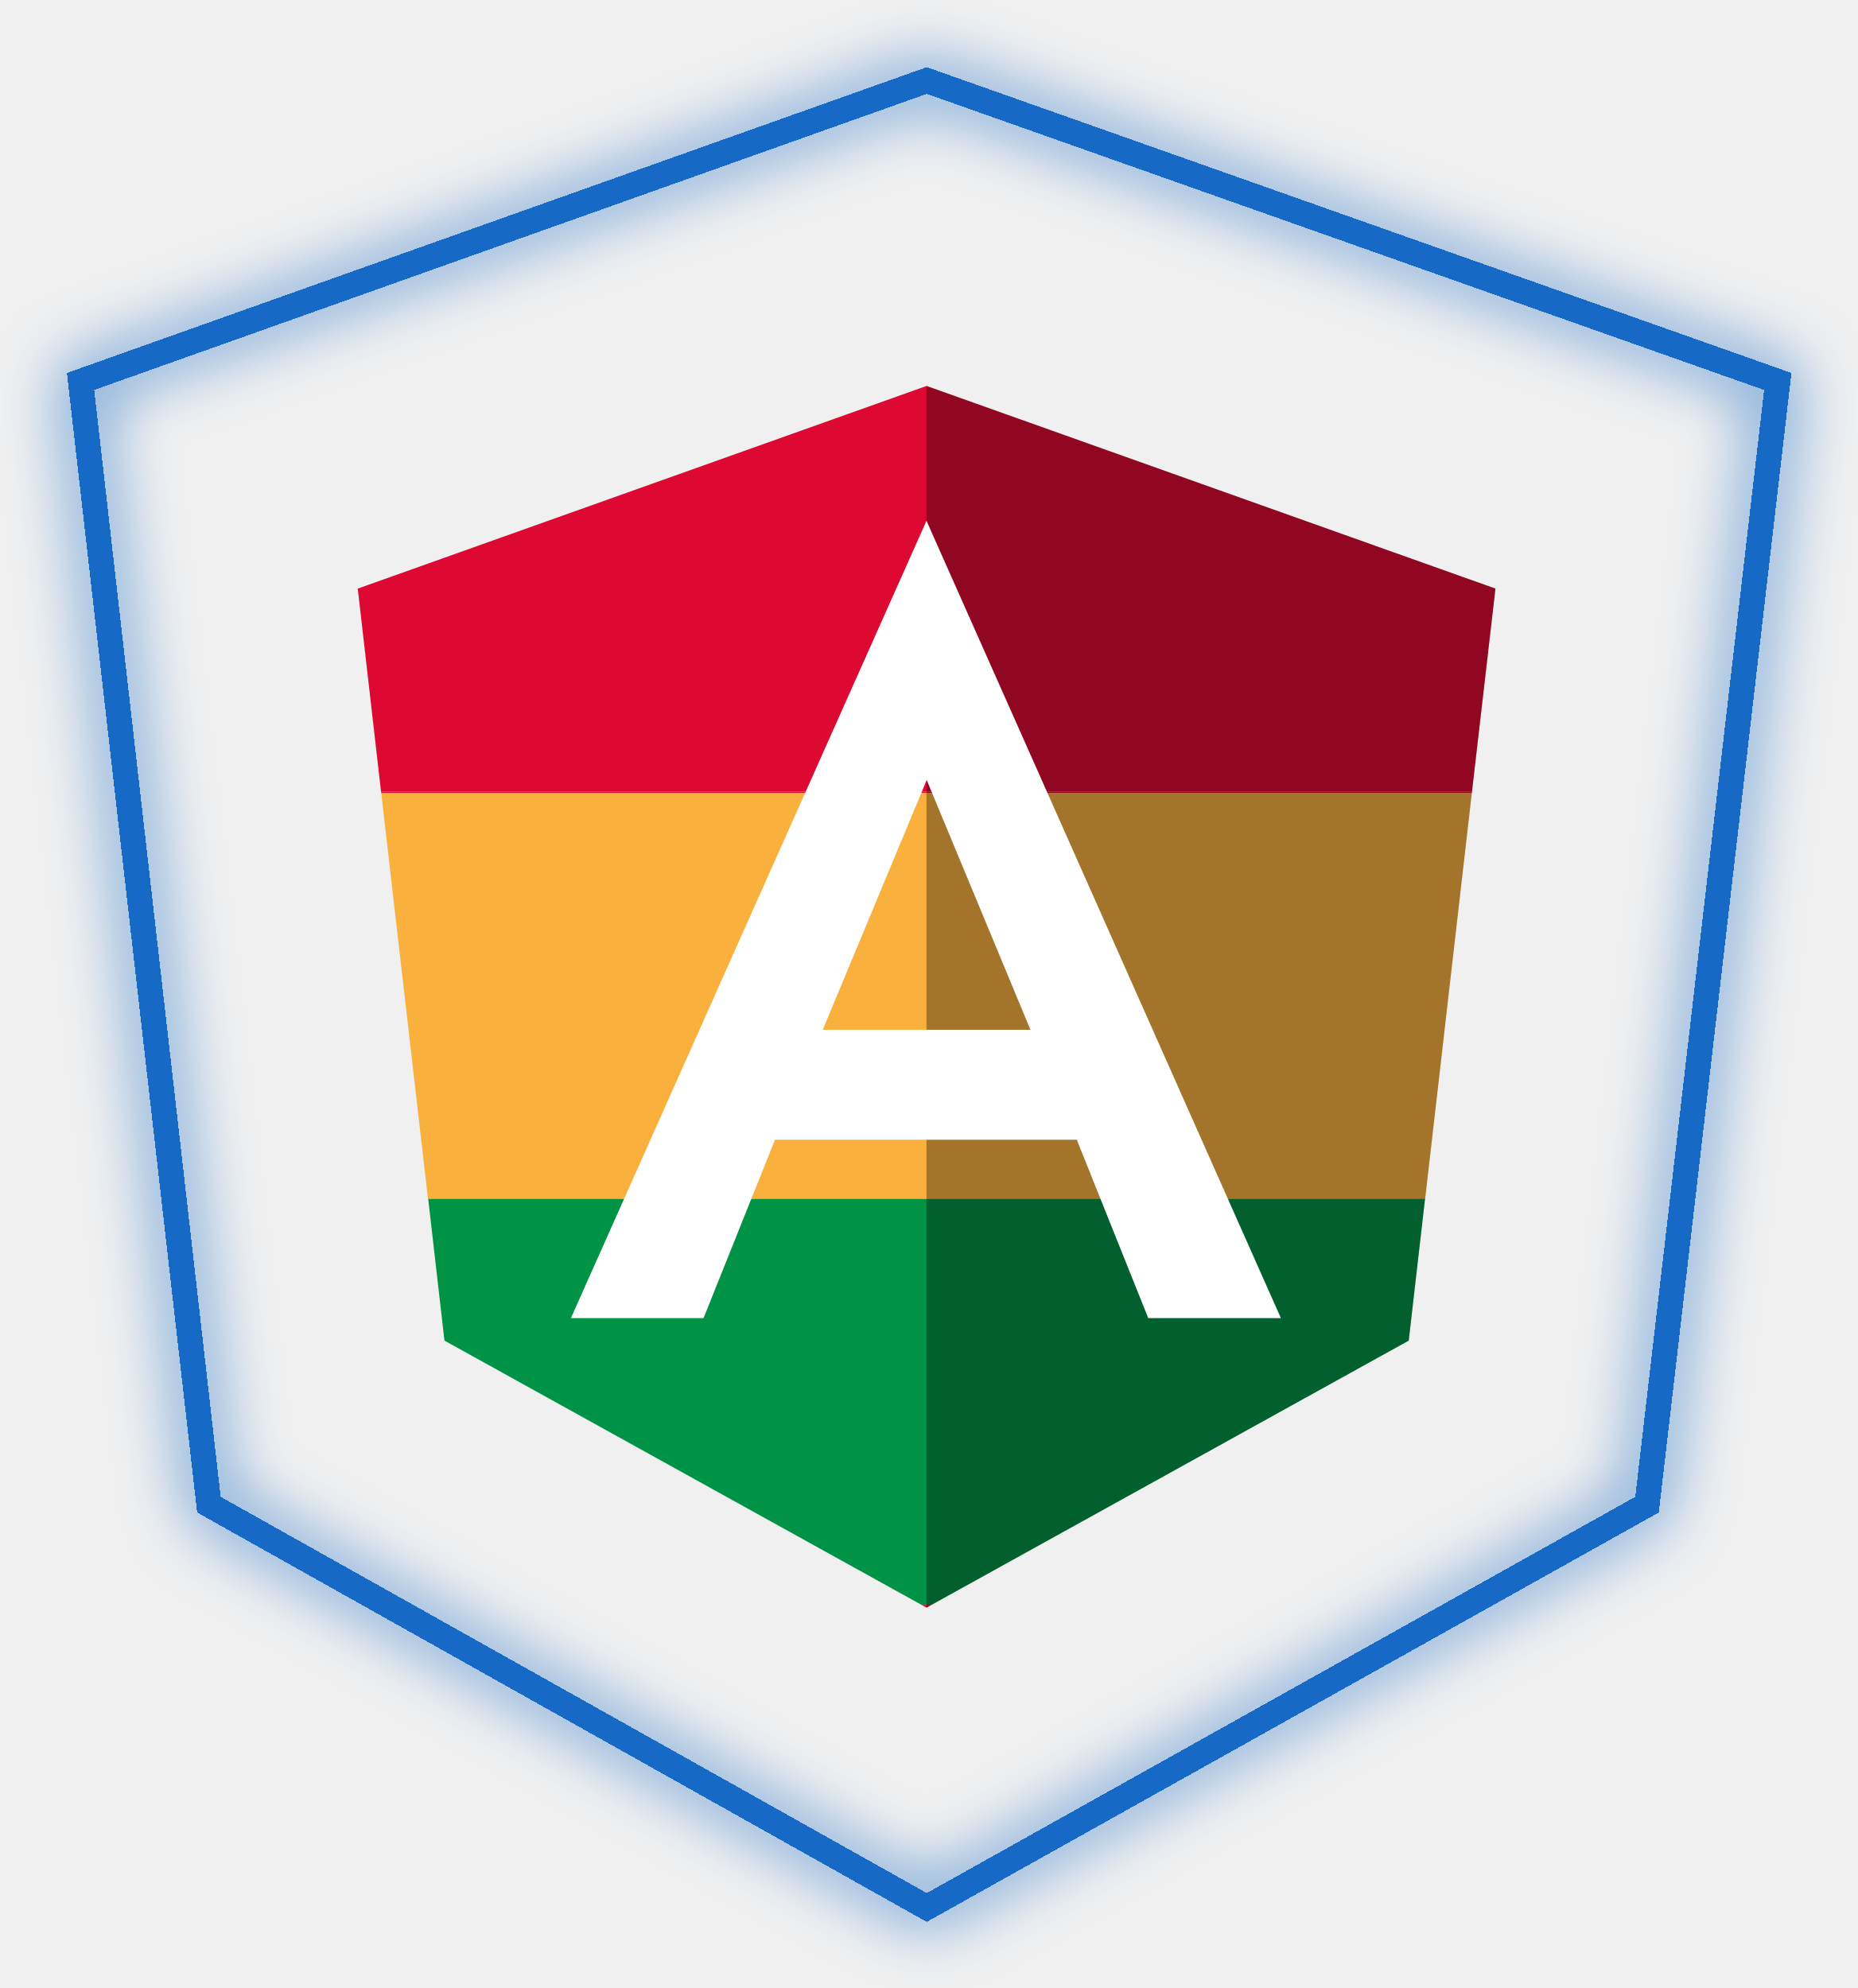
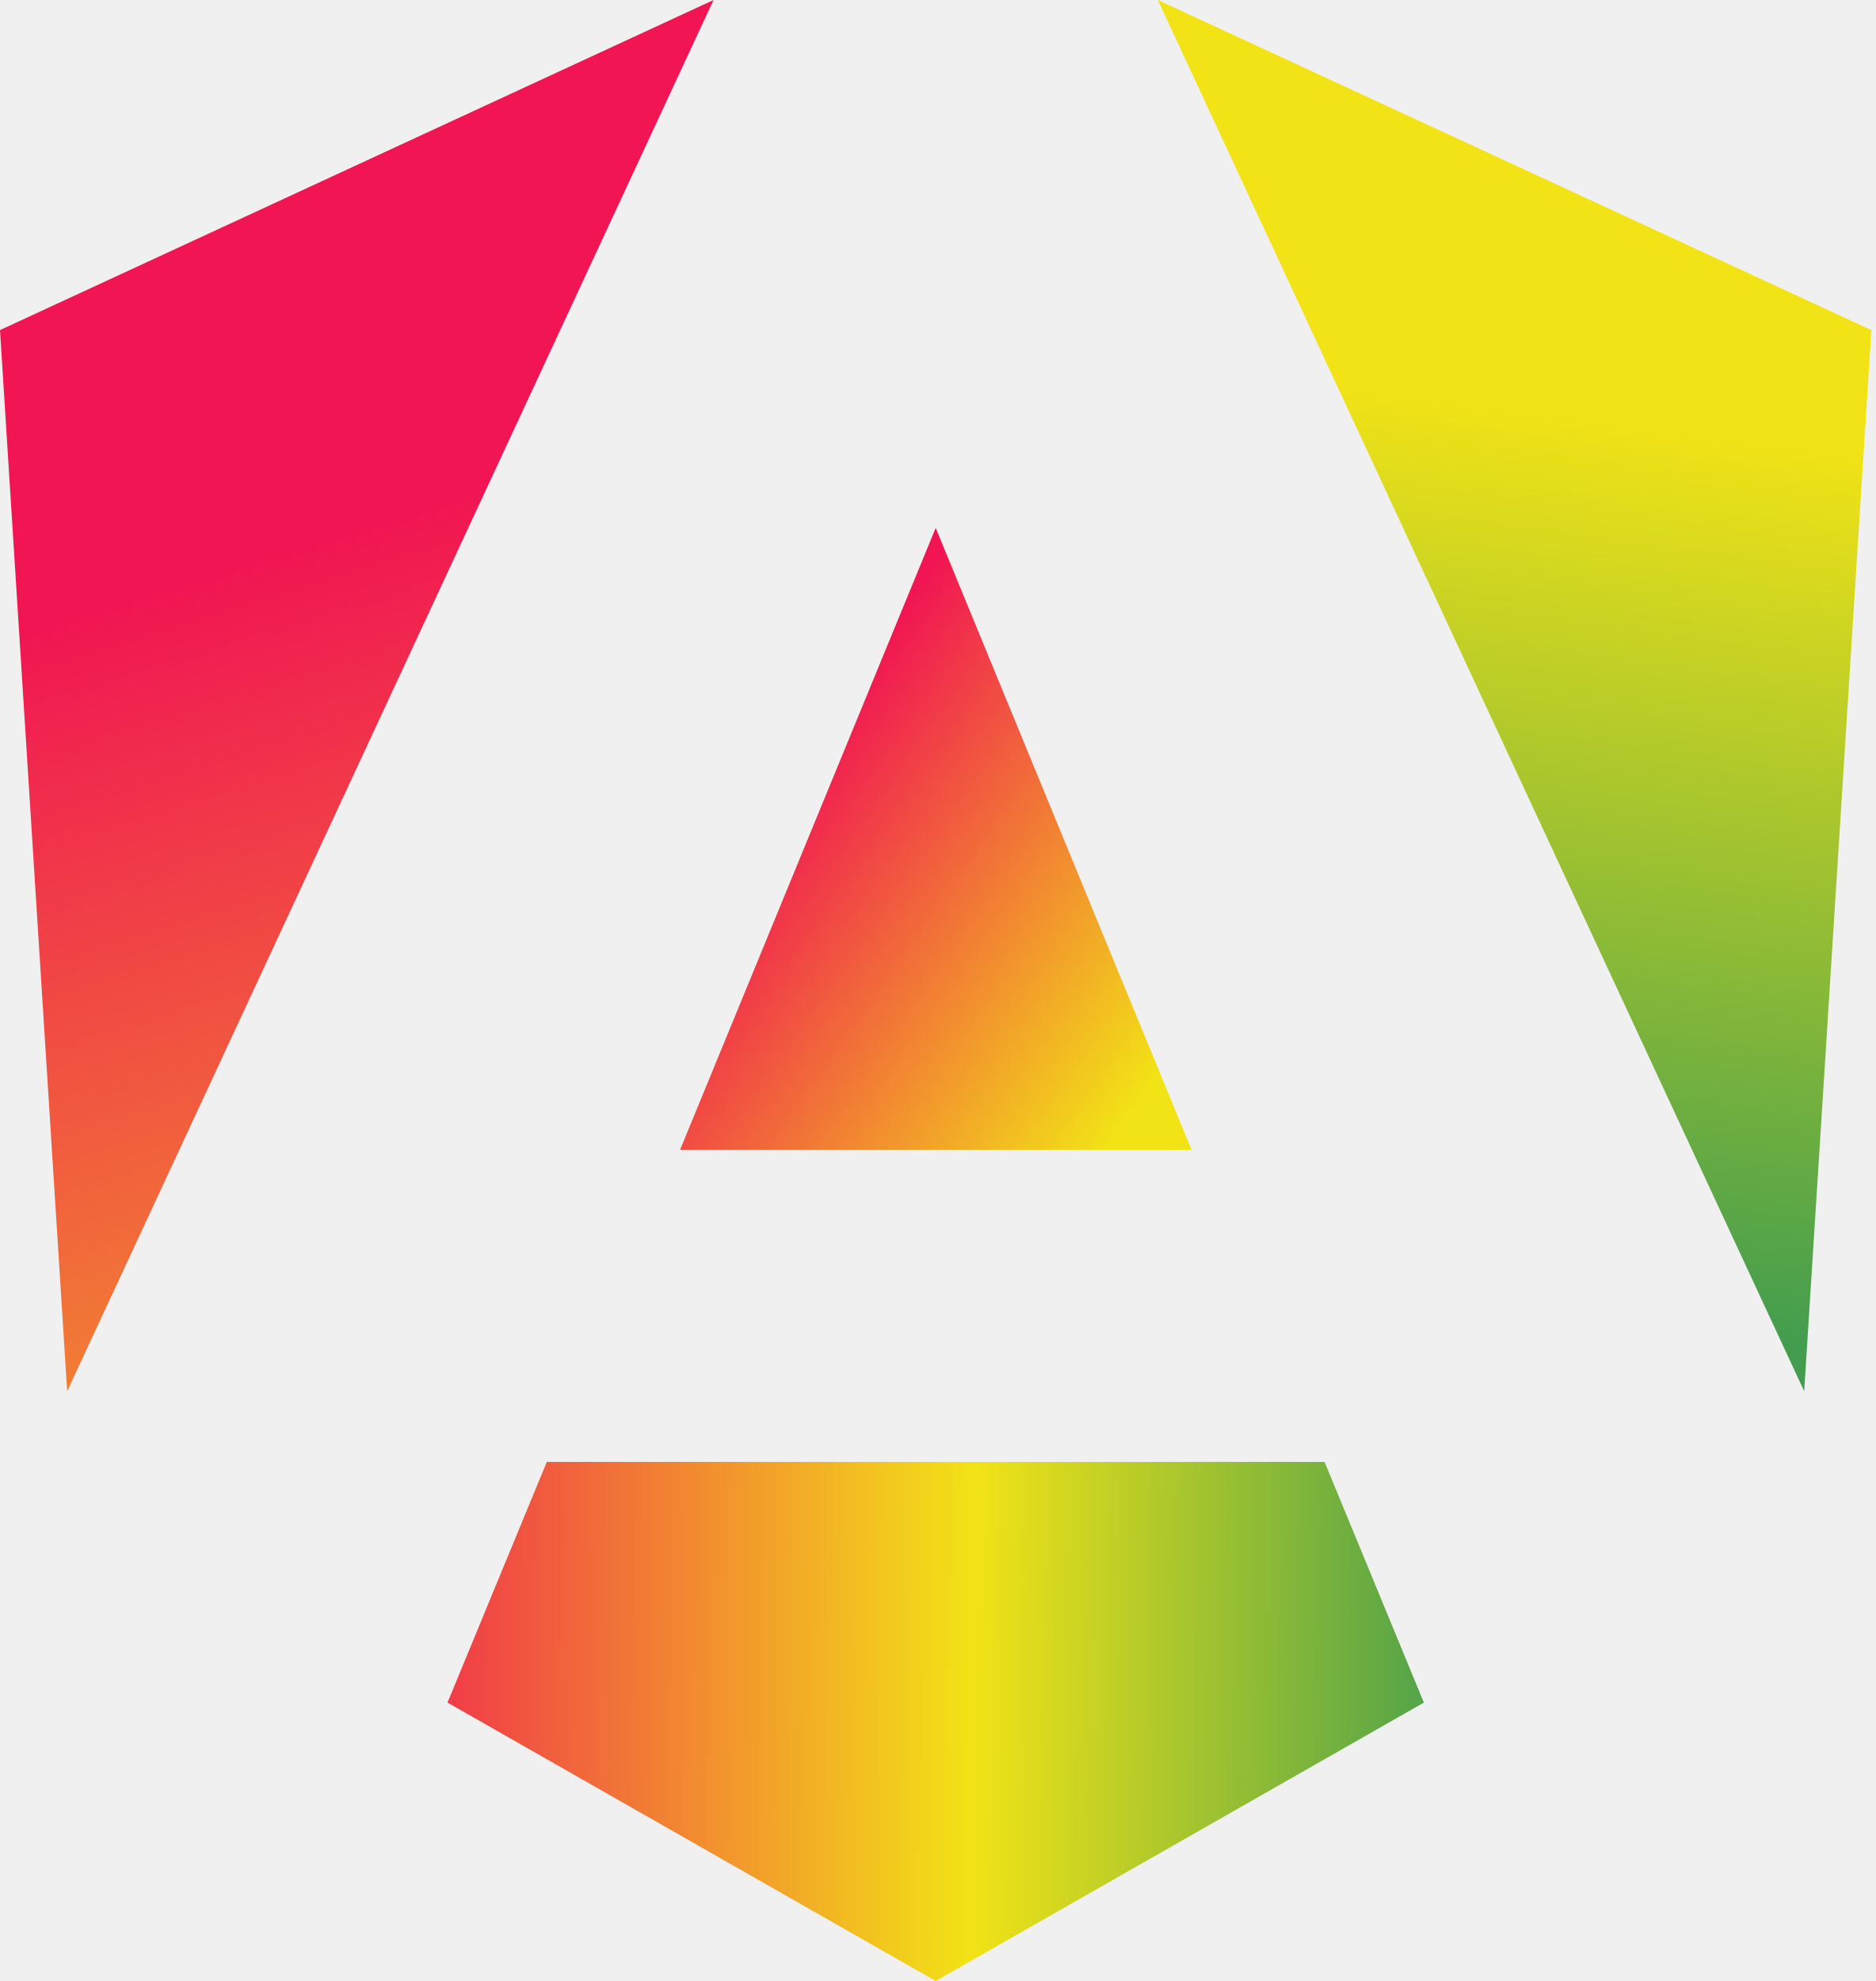
- <svg xmlns="http://www.w3.org/2000/svg" width="369" height="395" viewBox="0 0 369 395" fill="none">
-   <g filter="url(#filter0_d_289_451)">
-     <path d="M353.152 75.794L184.104 16L16 75.794L41.499 298.961L184.104 379L327.181 298.961L353.152 75.794Z" stroke="#166AC5" stroke-width="5" shape-rendering="crispEdges" />
-   </g>
-   <path d="M184.046 319.427L185.043 318.869H183.049L184.046 319.427Z" fill="#DD0932" />
-   <path d="M75.692 157.295H292.4L297.064 116.951L184.046 76.688L71.068 116.951L75.692 157.295Z" fill="#DD0932" />
-   <path d="M75.732 157.574H292.36L292.4 157.295H75.692L75.732 157.574Z" fill="#DD0932" />
-   <path d="M283.071 238.221H85.061L88.29 266.366L183.049 318.868H185.043L279.842 266.366L283.071 238.221Z" fill="#009245" />
-   <path d="M85.061 238.221H283.071L283.111 237.942H85.021L85.061 238.221Z" fill="#DD0932" />
-   <path d="M85.021 238.222H283.111L292.36 157.574H75.732L85.021 238.222Z" fill="#F9B03D" />
-   <path opacity="0.35" d="M184.046 76.688V103.636V103.477V226.461V319.427L279.842 266.366L297.064 116.951L184.046 76.688Z" fill="#020203" />
-   <path d="M184.046 103.477L113.405 261.901H139.756L153.948 226.461H213.905L228.097 261.901H254.448L184.046 103.477ZM204.696 204.615H163.436L184.086 154.982L204.696 204.615Z" fill="white" />
+ <svg xmlns="http://www.w3.org/2000/svg" width="411" height="434" viewBox="0 0 411 434" fill="none">
+   <path d="M290.252 320.281H119.819L98.06 373.006L205.035 434.001L312.01 373.006L290.252 320.281Z" fill="url(#paint0_linear_616_535)" />
+   <path d="M149.026 251.895H261.104L205.036 115.654L149.026 251.895Z" fill="url(#paint1_linear_616_535)" />
+   <path d="M253.714 0L395.35 304.796L410.071 72.314L253.714 0Z" fill="url(#paint2_linear_616_535)" />
+   <path d="M156.357 0L0 72.314L14.721 304.796L156.357 0Z" fill="url(#paint3_linear_616_535)" />
  <defs>
-     <filter id="filter0_d_289_451" x="0.291" y="0.347" width="368.575" height="394.519" filterUnits="userSpaceOnUse" color-interpolation-filters="sRGB">
-       <feFlood flood-opacity="0" result="BackgroundImageFix" />
-       <feColorMatrix in="SourceAlpha" type="matrix" values="0 0 0 0 0 0 0 0 0 0 0 0 0 0 0 0 0 0 127 0" result="hardAlpha" />
-       <feOffset />
-       <feGaussianBlur stdDeviation="6.5" />
-       <feComposite in2="hardAlpha" operator="out" />
-       <feColorMatrix type="matrix" values="0 0 0 0 0.086 0 0 0 0 0.416 0 0 0 0 0.773 0 0 0 1 0" />
-       <feBlend mode="normal" in2="BackgroundImageFix" result="effect1_dropShadow_289_451" />
-       <feBlend mode="normal" in="SourceGraphic" in2="effect1_dropShadow_289_451" result="shape" />
-     </filter>
+     <linearGradient id="paint0_linear_616_535" x1="71.444" y1="359.506" x2="322.925" y2="361.792" gradientUnits="userSpaceOnUse">
+       <stop stop-color="#F11653" />
+       <stop offset="0.564" stop-color="#F2E316" />
+       <stop offset="1" stop-color="#439D4E" />
+     </linearGradient>
+     <linearGradient id="paint1_linear_616_535" x1="162.892" y1="184.038" x2="268.628" y2="257.768" gradientUnits="userSpaceOnUse">
+       <stop stop-color="#F11653" />
+       <stop offset="0.807" stop-color="#F2E316" />
+     </linearGradient>
+     <linearGradient id="paint2_linear_616_535" x1="389.797" y1="74.301" x2="360.648" y2="289.204" gradientUnits="userSpaceOnUse">
+       <stop offset="0.099" stop-color="#F2E316" />
+       <stop offset="1" stop-color="#439D4E" />
+     </linearGradient>
+     <linearGradient id="paint3_linear_616_535" x1="-8.69684e-06" y1="69.205" x2="115.244" y2="438.984" gradientUnits="userSpaceOnUse">
+       <stop offset="0.177" stop-color="#F11653" />
+       <stop offset="1" stop-color="#F2E316" />
+     </linearGradient>
  </defs>
</svg>
